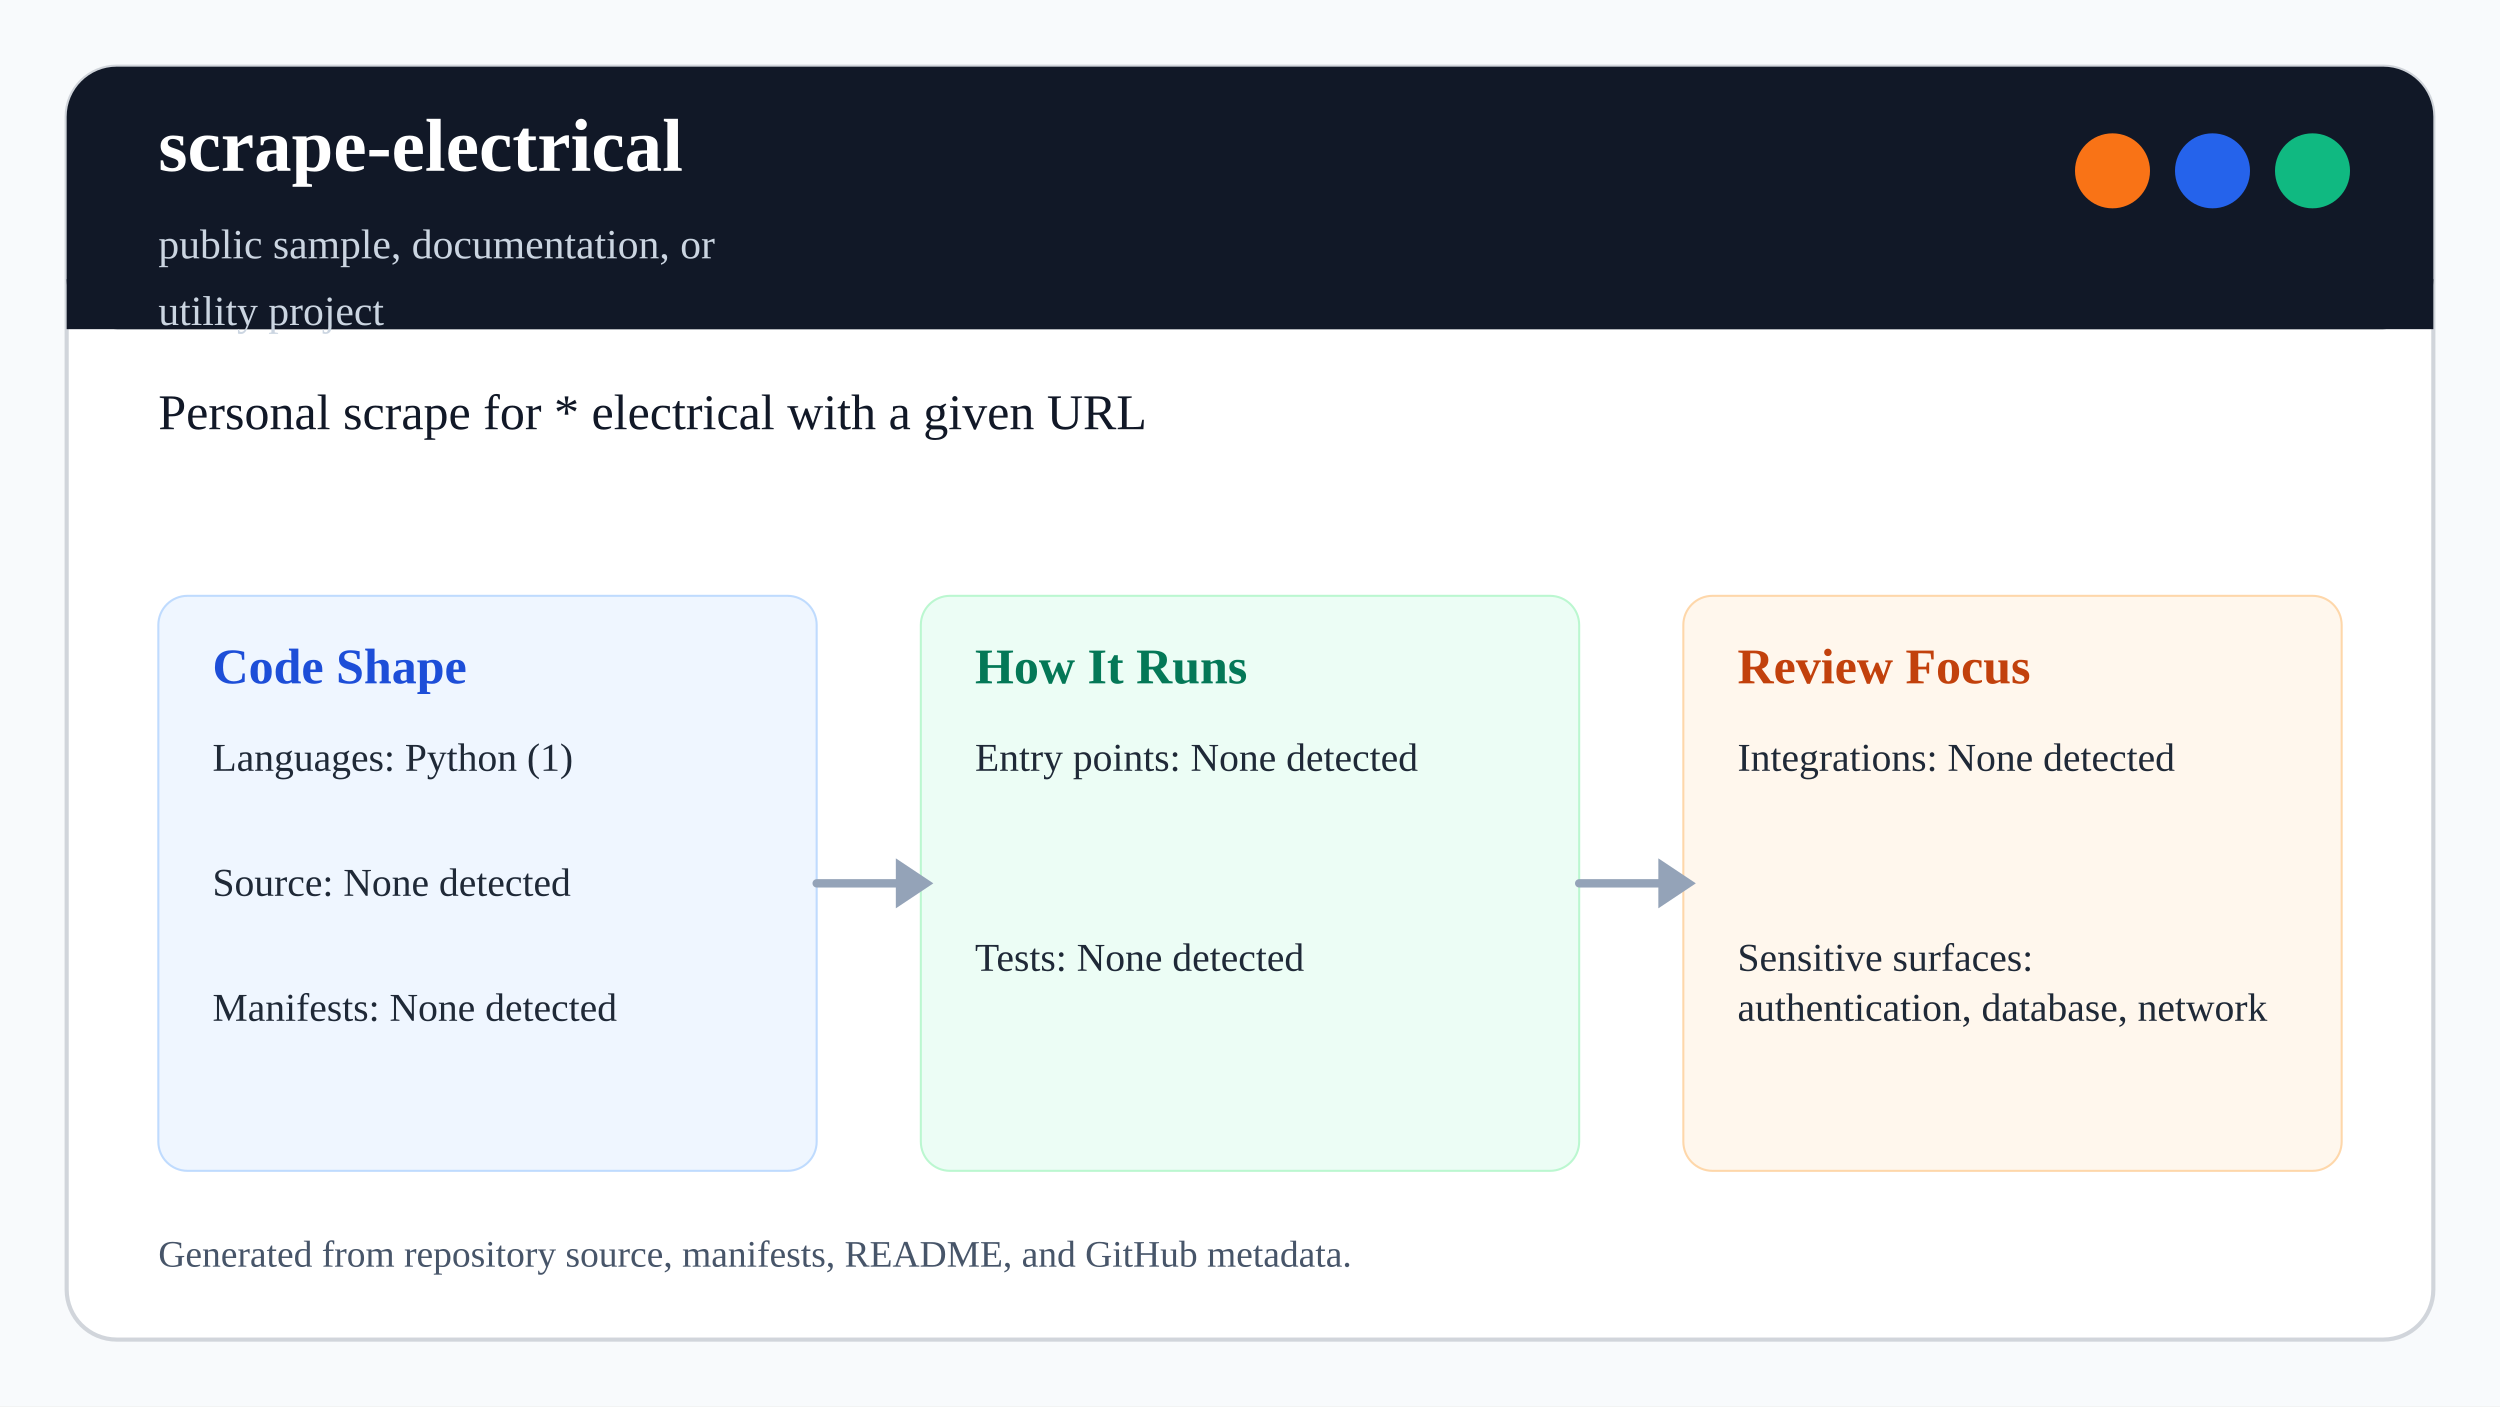
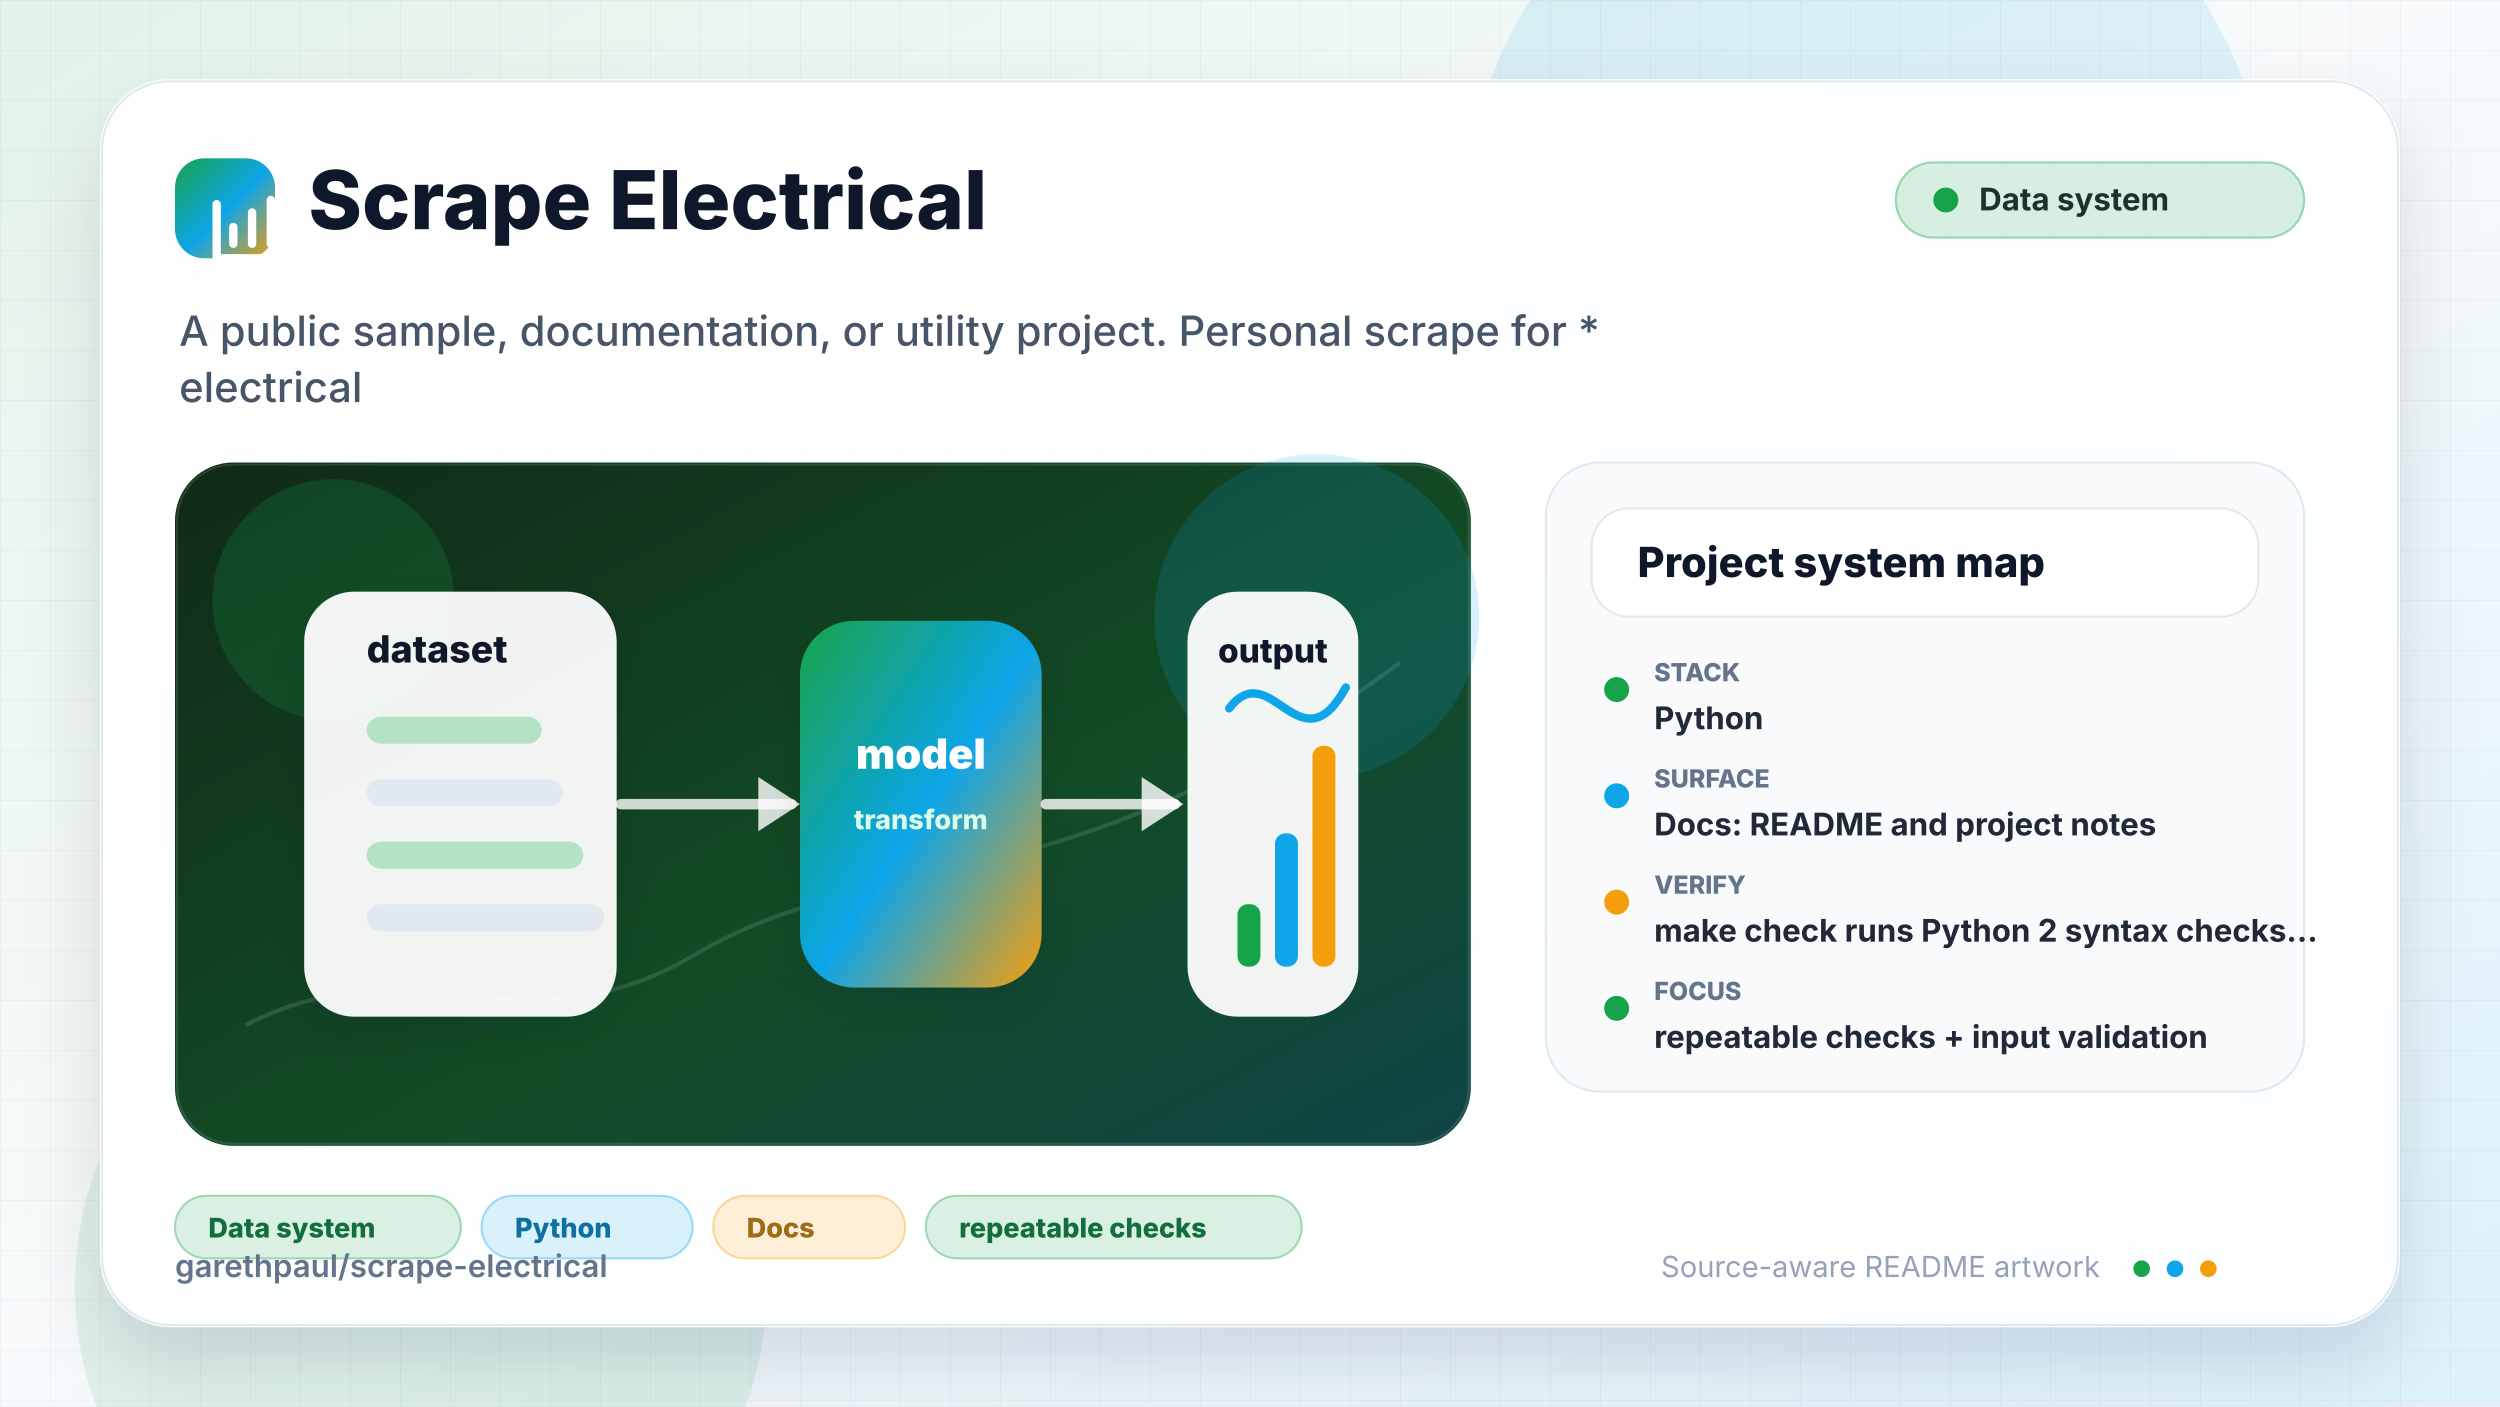
- <svg xmlns="http://www.w3.org/2000/svg" width="1200" height="675" viewBox="0 0 1200 675" role="img" aria-labelledby="title desc">
-   <rect width="1200" height="675" fill="#f8fafc" />
-   <rect x="32" y="32" width="1136" height="611" rx="24" fill="#ffffff" stroke="#d1d5db" stroke-width="2" />
-   <rect x="32" y="32" width="1136" height="126" rx="24" fill="#111827" />
-   <path d="M32 134h1136v24H32z" fill="#111827" />
-   <circle cx="1062" cy="82" r="18" fill="#2563eb" />
-   <circle cx="1110" cy="82" r="18" fill="#10b981" />
-   <circle cx="1014" cy="82" r="18" fill="#f97316" />
-   <text x="76" y="82" font-size="36" fill="#ffffff" font-weight="700">scrape-electrical</text>
-   <text x="76" y="124" font-size="20" fill="#cbd5e1">public sample, documentation, or</text>
-   <text x="76" y="156" font-size="20" fill="#cbd5e1">utility project</text>
-   <text x="76" y="206" font-size="24" fill="#111827">Personal scrape for * electrical with a given URL</text>
-   <rect x="76" y="286" width="316" height="276" rx="14" fill="#eff6ff" stroke="#bfdbfe" />
-   <text x="102" y="328" font-size="24" font-weight="700" fill="#1d4ed8">Code Shape</text>
-   <text x="102" y="370" font-size="19" fill="#1f2937">Languages: Python (1)</text>
-   <text x="102" y="430" font-size="19" fill="#1f2937">Source: None detected</text>
-   <text x="102" y="490" font-size="19" fill="#1f2937">Manifests: None detected</text>
-   <rect x="442" y="286" width="316" height="276" rx="14" fill="#ecfdf5" stroke="#bbf7d0" />
-   <text x="468" y="328" font-size="24" font-weight="700" fill="#047857">How It Runs</text>
-   <text x="468" y="370" font-size="19" fill="#1f2937">Entry points: None detected</text>
-   <text x="468" y="466" font-size="19" fill="#1f2937">Tests: None detected</text>
-   <rect x="808" y="286" width="316" height="276" rx="14" fill="#fff7ed" stroke="#fed7aa" />
-   <text x="834" y="328" font-size="24" font-weight="700" fill="#c2410c">Review Focus</text>
-   <text x="834" y="370" font-size="19" fill="#1f2937">Integrations: None detected</text>
-   <text x="834" y="466" font-size="19" fill="#1f2937">Sensitive surfaces:</text>
-   <text x="834" y="490" font-size="19" fill="#1f2937">authentication, database, network</text>
-   <path d="M392 424h50" stroke="#94a3b8" stroke-width="4" stroke-linecap="round" />
-   <path d="M430 412l18 12-18 12z" fill="#94a3b8" />
-   <path d="M758 424h50" stroke="#94a3b8" stroke-width="4" stroke-linecap="round" />
-   <path d="M796 412l18 12-18 12z" fill="#94a3b8" />
-   <text x="76" y="608" font-size="18" fill="#475569">Generated from repository source, manifests, README, and GitHub metadata.</text>
+ <svg xmlns="http://www.w3.org/2000/svg" width="1200" height="675" viewBox="0 0 1200 675" role="img" aria-labelledby="p2dtk1o-title p2dtk1o-desc">
+   <defs>
+     <linearGradient id="p2dtk1o-bg" x1="0" y1="0" x2="1" y2="1">
+       <stop offset="0%" stop-color="#e3f4e9" />
+       <stop offset="48%" stop-color="#f8fafc" />
+       <stop offset="100%" stop-color="#ddf2fc" />
+     </linearGradient>
+     <linearGradient id="p2dtk1o-stage" x1="0" y1="0" x2="1" y2="1">
+       <stop offset="0%" stop-color="#102a18" />
+       <stop offset="58%" stop-color="#124c26" />
+       <stop offset="100%" stop-color="#104546" />
+     </linearGradient>
+     <linearGradient id="p2dtk1o-accent" x1="0" y1="0" x2="1" y2="1">
+       <stop offset="0%" stop-color="#16a34a" />
+       <stop offset="52%" stop-color="#0ea5e9" />
+       <stop offset="100%" stop-color="#f59e0b" />
+     </linearGradient>
+     <linearGradient id="p2dtk1o-soft" x1="0" y1="0" x2="1" y2="1">
+       <stop offset="0%" stop-color="#c7e9d4" />
+       <stop offset="100%" stop-color="#fdeac9" />
+     </linearGradient>
+     <filter id="p2dtk1o-shadow" x="-20%" y="-20%" width="140%" height="150%">
+       <feDropShadow dx="0" dy="18" stdDeviation="18" flood-color="#0f172a" flood-opacity="0.14" />
+     </filter>
+     <filter id="p2dtk1o-miniShadow" x="-20%" y="-20%" width="140%" height="150%">
+       <feDropShadow dx="0" dy="8" stdDeviation="10" flood-color="#0f172a" flood-opacity="0.12" />
+     </filter>
+     <pattern id="p2dtk1o-grid" width="24" height="24" patternUnits="userSpaceOnUse">
+       <path d="M24 0H0v24" fill="none" stroke="#94a3b8" stroke-opacity="0.16" stroke-width="1" />
+     </pattern>
+     <style>
+       .label { font: 700 13px ui-sans-serif, system-ui, -apple-system, BlinkMacSystemFont, "Segoe UI", sans-serif; letter-spacing: 0; text-transform: uppercase; }
+       .body { font-family: ui-sans-serif, system-ui, -apple-system, BlinkMacSystemFont, "Segoe UI", sans-serif; letter-spacing: 0; }
+     </style>
+   </defs>
+   <rect width="1200" height="675" fill="url(#p2dtk1o-bg)" />
+   <rect width="1200" height="675" fill="url(#p2dtk1o-grid)" opacity="0.65" />
+   <circle cx="202" cy="618" r="166" fill="#16a34a" opacity="0.10" />
+   <circle cx="896" cy="104" r="192" fill="#0ea5e9" opacity="0.12" />
+   <path d="M66 560 C214 512 278 642 430 584 C576 528 676 408 838 462 C966 504 1034 426 1134 356" fill="none" stroke="#f59e0b" stroke-width="2" stroke-opacity="0.18" />
+   <rect x="48" y="38" width="1104" height="599" rx="34" fill="#ffffff" opacity="0.94" filter="url(#p2dtk1o-shadow)" />
+   <rect x="49" y="39" width="1102" height="597" rx="33" fill="none" stroke="#e2e8f0" stroke-width="1" />
+   <g class="body">
+     <rect x="84" y="76" width="48" height="48" rx="14" fill="url(#p2dtk1o-accent)" />
+     <path d="M6 34V8 M6 34h32 M14 27v-8 M23 27V12 M32 27V6" transform="translate(98 90)" stroke="#ffffff" stroke-width="4" stroke-linecap="round" stroke-linejoin="round" fill="none" />
+     <text x="148" y="110" fill="#0f172a" font-size="39" font-weight="800">Scrape Electrical</text>
+     <rect x="910" y="78" width="196" height="36" rx="18" fill="#d7efe0" stroke="#94d5ac" />
+     <circle cx="934" cy="96" r="6" fill="#16a34a" />
+     <text x="950" y="101" fill="#1c322d" font-size="15" font-weight="700">Data system</text>
+     <text x="86" y="166" fill="#475569" font-size="20" font-weight="500">A public sample, documentation, or utility project. Personal scrape for *</text>
+     <text x="86" y="193" fill="#475569" font-size="20" font-weight="500">electrical</text>
+   </g>
+   <g transform="translate(84 222)">
+     <rect x="0" y="0" width="622" height="328" rx="28" fill="url(#p2dtk1o-stage)" />
+     <rect x="1" y="1" width="620" height="326" rx="27" fill="none" stroke="#ffffff" stroke-opacity="0.12" />
+     <path d="M34 270 C116 228 166 286 250 236 C338 184 430 214 588 96" fill="none" stroke="#ffffff" stroke-opacity="0.12" stroke-width="2" />
+     <circle cx="76" cy="66" r="58" fill="#16a34a" opacity="0.20" />
+     <circle cx="548" cy="74" r="78" fill="#0ea5e9" opacity="0.16" />
+     <g class="body">
+       <rect x="62" y="62" width="150" height="204" rx="24" fill="#ffffff" opacity="0.94" filter="url(#p2dtk1o-miniShadow)" />
+       <text x="92" y="96" fill="#0f172a" font-size="18" font-weight="800">dataset</text>
+       <rect x="92" y="122" width="84" height="13" rx="7" fill="#b4e2c5" />
+       <rect x="92" y="152" width="94" height="13" rx="7" fill="#e2e8f0" />
+       <rect x="92" y="182" width="104" height="13" rx="7" fill="#b4e2c5" />
+       <rect x="92" y="212" width="114" height="13" rx="7" fill="#e2e8f0" />
+       <path d="M214 164h82" stroke="#ffffff" stroke-width="5" stroke-linecap="round" opacity="0.8" />
+       <path d="M280 151l20 13-20 13" fill="#ffffff" opacity="0.82" />
+       <rect x="300" y="76" width="116" height="176" rx="26" fill="url(#p2dtk1o-accent)" filter="url(#p2dtk1o-miniShadow)" />
+       <text x="358" y="147" fill="#ffffff" font-size="20" font-weight="900" text-anchor="middle">model</text>
+       <text x="358" y="176" fill="#dcfce7" font-size="13" font-weight="800" text-anchor="middle">transform</text>
+       <path d="M418 164h62" stroke="#ffffff" stroke-width="5" stroke-linecap="round" opacity="0.8" />
+       <path d="M464 151l20 13-20 13" fill="#ffffff" opacity="0.82" />
+       <rect x="486" y="62" width="82" height="204" rx="24" fill="#ffffff" opacity="0.94" />
+       <rect x="510" y="212" width="11" height="30" rx="5" fill="#16a34a" />
+       <rect x="528" y="178" width="11" height="64" rx="5" fill="#0ea5e9" />
+       <rect x="546" y="136" width="11" height="106" rx="5" fill="#f59e0b" />
+       <path d="M506 118 C526 92 540 148 562 108" fill="none" stroke="#0ea5e9" stroke-width="4" stroke-linecap="round" />
+       <text x="527" y="96" fill="#0f172a" font-size="16" font-weight="800" text-anchor="middle">output</text>
+     </g>
+   </g>
+   <g class="body" transform="translate(742 222)">
+     <rect x="0" y="0" width="364" height="302" rx="26" fill="#f8fafc" stroke="#e2e8f0" />
+     <rect x="22" y="22" width="320" height="52" rx="18" fill="#ffffff" stroke="#e5e7eb" />
+     <text x="44" y="55" fill="#0f172a" font-size="20" font-weight="800">Project system map</text>
+     <g transform="translate(24 94)">
+       <circle cx="10" cy="15" r="6" fill="#16a34a" />
+       <text x="28" y="11" fill="#64748b" font-size="12" font-weight="800">STACK</text>
+       <text x="28" y="34" fill="#1f2937" font-size="15" font-weight="650">Python</text>
+     </g>
+     <g transform="translate(24 145)">
+       <circle cx="10" cy="15" r="6" fill="#0ea5e9" />
+       <text x="28" y="11" fill="#64748b" font-size="12" font-weight="800">SURFACE</text>
+       <text x="28" y="34" fill="#1f2937" font-size="15" font-weight="650">Docs: README and project notes</text>
+     </g>
+     <g transform="translate(24 196)">
+       <circle cx="10" cy="15" r="6" fill="#f59e0b" />
+       <text x="28" y="11" fill="#64748b" font-size="12" font-weight="800">VERIFY</text>
+       <text x="28" y="34" fill="#1f2937" font-size="15" font-weight="650">make check runs Python 2 syntax checks...</text>
+     </g>
+     <g transform="translate(24 247)">
+       <circle cx="10" cy="15" r="6" fill="#16a34a" />
+       <text x="28" y="11" fill="#64748b" font-size="12" font-weight="800">FOCUS</text>
+       <text x="28" y="34" fill="#1f2937" font-size="15" font-weight="650">repeatable checks + input validation</text>
+     </g>
+   </g>
+   <g class="body">
+     <rect x="84" y="574" width="137.2" height="30" rx="15" fill="#daf0e2" stroke="#9dd8b3" />
+     <text x="100" y="594" fill="#136e3e" font-size="13" font-weight="800">Data system</text>
+     <rect x="231.2" y="574" width="101.2" height="30" rx="15" fill="#d8f1fb" stroke="#9ad9f6" />
+     <text x="247.2" y="594" fill="#0e6fa0" font-size="13" font-weight="800">Python</text>
+     <rect x="342.4" y="574" width="92" height="30" rx="15" fill="#fdefd8" stroke="#fbd699" />
+     <text x="358.4" y="594" fill="#9e6b17" font-size="13" font-weight="800">Docs</text>
+     <rect x="444.4" y="574" width="180.4" height="30" rx="15" fill="#daf0e2" stroke="#9dd8b3" />
+     <text x="460.4" y="594" fill="#136e3e" font-size="13" font-weight="800">repeatable checks</text>
+   </g>
+   <g class="body">
+     <text x="84" y="613" fill="#64748b" font-size="15" font-weight="600">garethpaul/scrape-electrical</text>
+     <text x="1008" y="613" fill="#94a3b8" font-size="14" text-anchor="end">Source-aware README artwork</text>
+     <circle cx="1028" cy="609" r="4" fill="#16a34a" />
+     <circle cx="1044" cy="609" r="4" fill="#0ea5e9" />
+     <circle cx="1060" cy="609" r="4" fill="#f59e0b" />
+   </g>
</svg>
